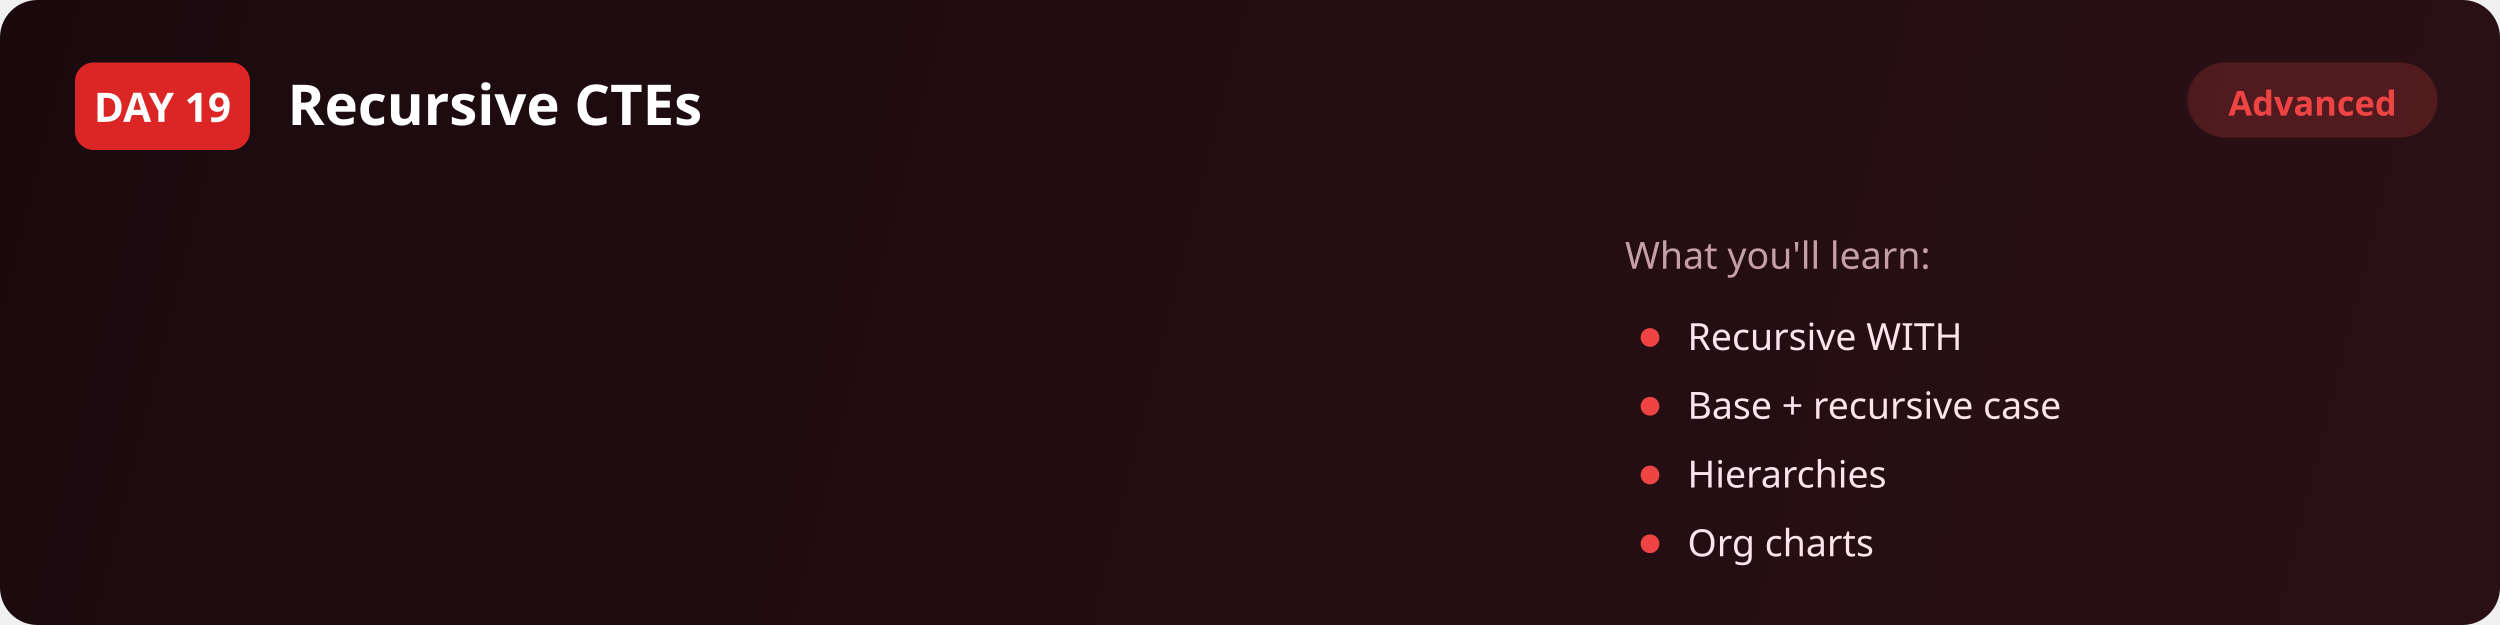
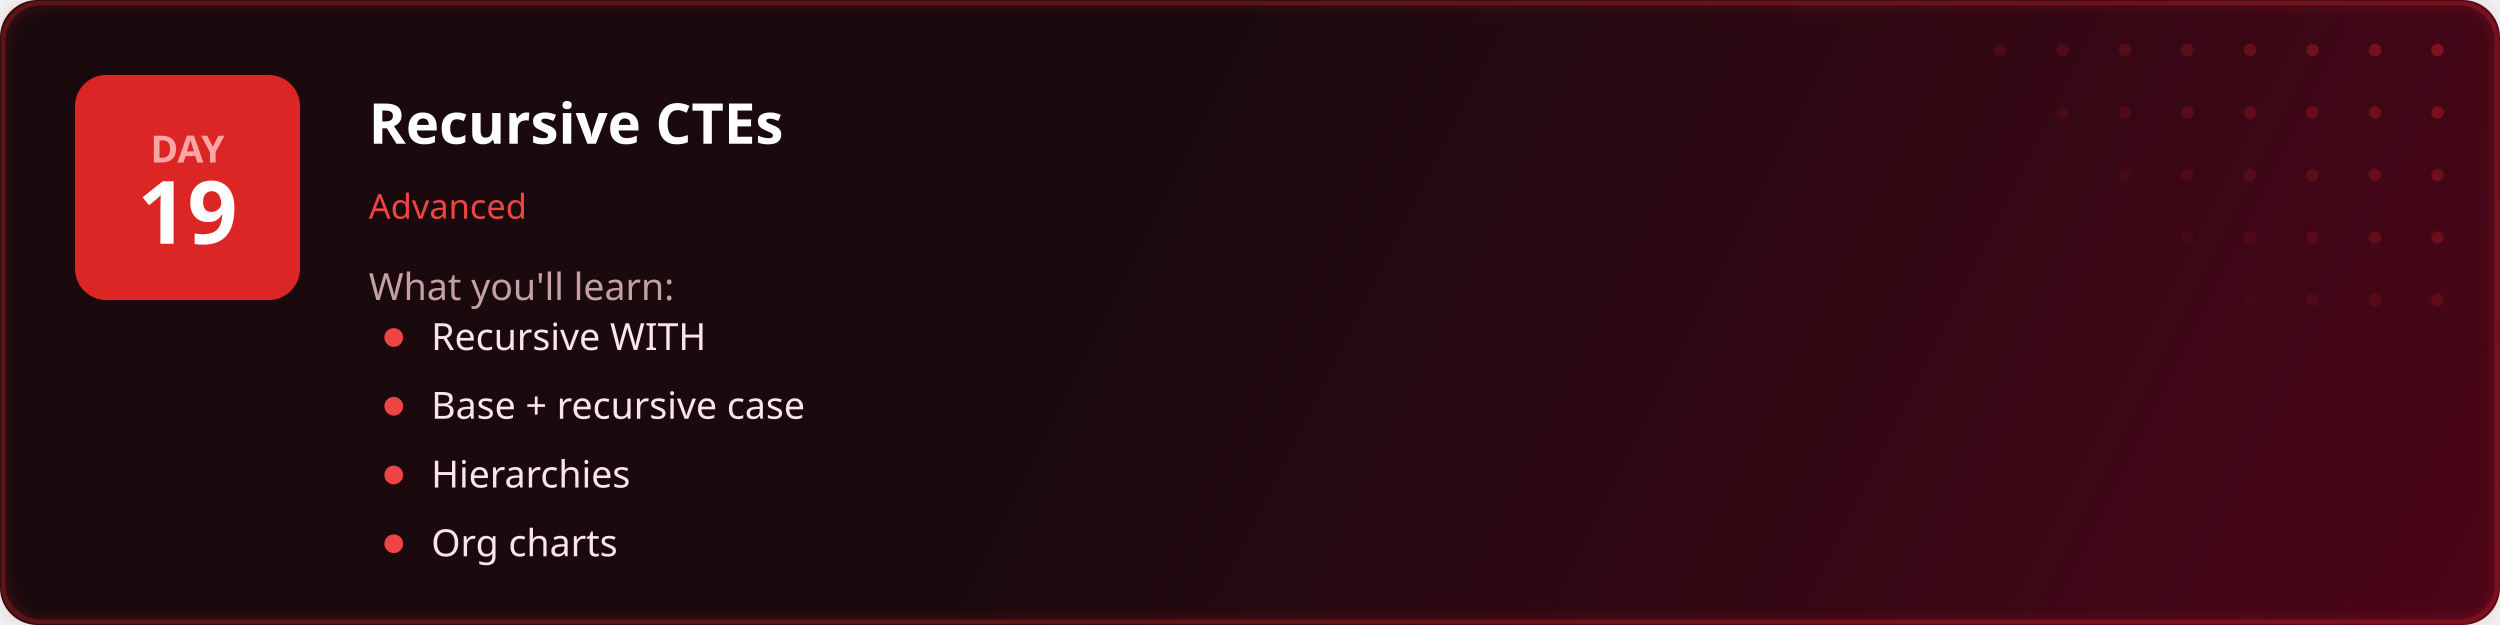
<svg xmlns="http://www.w3.org/2000/svg" viewBox="0 0 800 200" fill="none">
  <defs>
-     <linearGradient id="bg" x1="0" y1="0" x2="800" y2="200" gradientUnits="userSpaceOnUse">
+     <linearGradient id="fbg" x1="400" y1="0" x2="800" y2="200" gradientUnits="userSpaceOnUse">
      <stop offset="0%" stop-color="#1a0a0e" />
-       <stop offset="100%" stop-color="#2a1015" />
+       <stop offset="100%" stop-color="#4c0519" />
    </linearGradient>
+     <filter id="glow">
+       <feGaussianBlur stdDeviation="2" result="blur" />
+       <feMerge>
+         <feMergeNode in="blur" />
+         <feMergeNode in="SourceGraphic" />
+       </feMerge>
+     </filter>
  </defs>
-   <rect width="800" height="200" rx="12" fill="url(#bg)" />
-   <rect x="24" y="20" width="56" height="28" rx="6" fill="#dc2626" />
-   <text x="52" y="39" font-family="Segoe UI, system-ui, sans-serif" font-size="13" font-weight="700" fill="#ffffff" text-anchor="middle">DAY 19</text>
-   <text x="92" y="40" font-family="Segoe UI, system-ui, sans-serif" font-size="18" font-weight="700" fill="#ffffff">Recursive CTEs</text>
-   <text x="520" y="86" font-family="Segoe UI, system-ui, sans-serif" font-size="12" fill="#c4a0a6">What you'll learn:</text>
-   <circle cx="528" cy="108" r="3" fill="#ef4444" />
-   <text x="540" y="112" font-family="Segoe UI, system-ui, sans-serif" font-size="12" fill="#fce4ec">Recursive WITH</text>
-   <circle cx="528" cy="130" r="3" fill="#ef4444" />
-   <text x="540" y="134" font-family="Segoe UI, system-ui, sans-serif" font-size="12" fill="#fce4ec">Base + recursive case</text>
-   <circle cx="528" cy="152" r="3" fill="#ef4444" />
-   <text x="540" y="156" font-family="Segoe UI, system-ui, sans-serif" font-size="12" fill="#fce4ec">Hierarchies</text>
-   <circle cx="528" cy="174" r="3" fill="#ef4444" />
-   <text x="540" y="178" font-family="Segoe UI, system-ui, sans-serif" font-size="12" fill="#fce4ec">Org charts</text>
-   <rect x="700" y="20" width="80" height="24" rx="12" fill="#ef4444" opacity="0.2" />
-   <text x="740" y="37" font-family="Segoe UI, system-ui, sans-serif" font-size="11" font-weight="600" fill="#ef4444" text-anchor="middle">Advanced</text>
+   <rect width="800" height="200" rx="12" fill="url(#fbg)" />
+   <rect x="1" y="1" width="798" height="198" rx="12" fill="none" stroke="#dc2626" stroke-width="1.5" opacity="0.35" filter="url(#glow)" />
+   <circle cx="640" cy="16" r="2" fill="#dc2626" opacity="0.12" />
+   <circle cx="660" cy="16" r="2" fill="#dc2626" opacity="0.15" />
+   <circle cx="680" cy="16" r="2" fill="#dc2626" opacity="0.18" />
+   <circle cx="700" cy="16" r="2" fill="#dc2626" opacity="0.22" />
+   <circle cx="720" cy="16" r="2" fill="#dc2626" opacity="0.26" />
+   <circle cx="740" cy="16" r="2" fill="#dc2626" opacity="0.3" />
+   <circle cx="760" cy="16" r="2" fill="#dc2626" opacity="0.35" />
+   <circle cx="780" cy="16" r="2" fill="#dc2626" opacity="0.4" />
+   <circle cx="660" cy="36" r="2" fill="#dc2626" opacity="0.1" />
+   <circle cx="680" cy="36" r="2" fill="#dc2626" opacity="0.14" />
+   <circle cx="700" cy="36" r="2" fill="#dc2626" opacity="0.18" />
+   <circle cx="720" cy="36" r="2" fill="#dc2626" opacity="0.22" />
+   <circle cx="740" cy="36" r="2" fill="#dc2626" opacity="0.26" />
+   <circle cx="760" cy="36" r="2" fill="#dc2626" opacity="0.3" />
+   <circle cx="780" cy="36" r="2" fill="#dc2626" opacity="0.35" />
+   <circle cx="680" cy="56" r="2" fill="#dc2626" opacity="0.08" />
+   <circle cx="700" cy="56" r="2" fill="#dc2626" opacity="0.12" />
+   <circle cx="720" cy="56" r="2" fill="#dc2626" opacity="0.16" />
+   <circle cx="740" cy="56" r="2" fill="#dc2626" opacity="0.2" />
+   <circle cx="760" cy="56" r="2" fill="#dc2626" opacity="0.24" />
+   <circle cx="780" cy="56" r="2" fill="#dc2626" opacity="0.28" />
+   <circle cx="700" cy="76" r="2" fill="#dc2626" opacity="0.08" />
+   <circle cx="720" cy="76" r="2" fill="#dc2626" opacity="0.12" />
+   <circle cx="740" cy="76" r="2" fill="#dc2626" opacity="0.16" />
+   <circle cx="760" cy="76" r="2" fill="#dc2626" opacity="0.2" />
+   <circle cx="780" cy="76" r="2" fill="#dc2626" opacity="0.24" />
+   <circle cx="720" cy="96" r="2" fill="#dc2626" opacity="0.06" />
+   <circle cx="740" cy="96" r="2" fill="#dc2626" opacity="0.1" />
+   <circle cx="760" cy="96" r="2" fill="#dc2626" opacity="0.14" />
+   <circle cx="780" cy="96" r="2" fill="#dc2626" opacity="0.18" />
+   <rect x="24" y="24" width="72" height="72" rx="10" fill="#dc2626" />
+   <text x="60" y="52" font-family="Segoe UI, system-ui, sans-serif" font-size="12" font-weight="600" fill="#fca5a5" text-anchor="middle">DAY</text>
+   <text x="60" y="78" font-family="Segoe UI, system-ui, sans-serif" font-size="28" font-weight="800" fill="#ffffff" text-anchor="middle">19</text>
+   <text x="118" y="46" font-family="Segoe UI, system-ui, sans-serif" font-size="18" font-weight="700" fill="#ffffff">Recursive CTEs</text>
+   <text x="118" y="70" font-family="Segoe UI, system-ui, sans-serif" font-size="11" fill="#ef4444">Advanced</text>
+   <text x="118" y="96" font-family="Segoe UI, system-ui, sans-serif" font-size="12" fill="#c4a0a6">What you'll learn:</text>
+   <circle cx="126" cy="108" r="3" fill="#ef4444" />
+   <text x="138" y="112" font-family="Segoe UI, system-ui, sans-serif" font-size="12" fill="#fce4ec">Recursive WITH</text>
+   <circle cx="126" cy="130" r="3" fill="#ef4444" />
+   <text x="138" y="134" font-family="Segoe UI, system-ui, sans-serif" font-size="12" fill="#fce4ec">Base + recursive case</text>
+   <circle cx="126" cy="152" r="3" fill="#ef4444" />
+   <text x="138" y="156" font-family="Segoe UI, system-ui, sans-serif" font-size="12" fill="#fce4ec">Hierarchies</text>
+   <circle cx="126" cy="174" r="3" fill="#ef4444" />
+   <text x="138" y="178" font-family="Segoe UI, system-ui, sans-serif" font-size="12" fill="#fce4ec">Org charts</text>
</svg>
